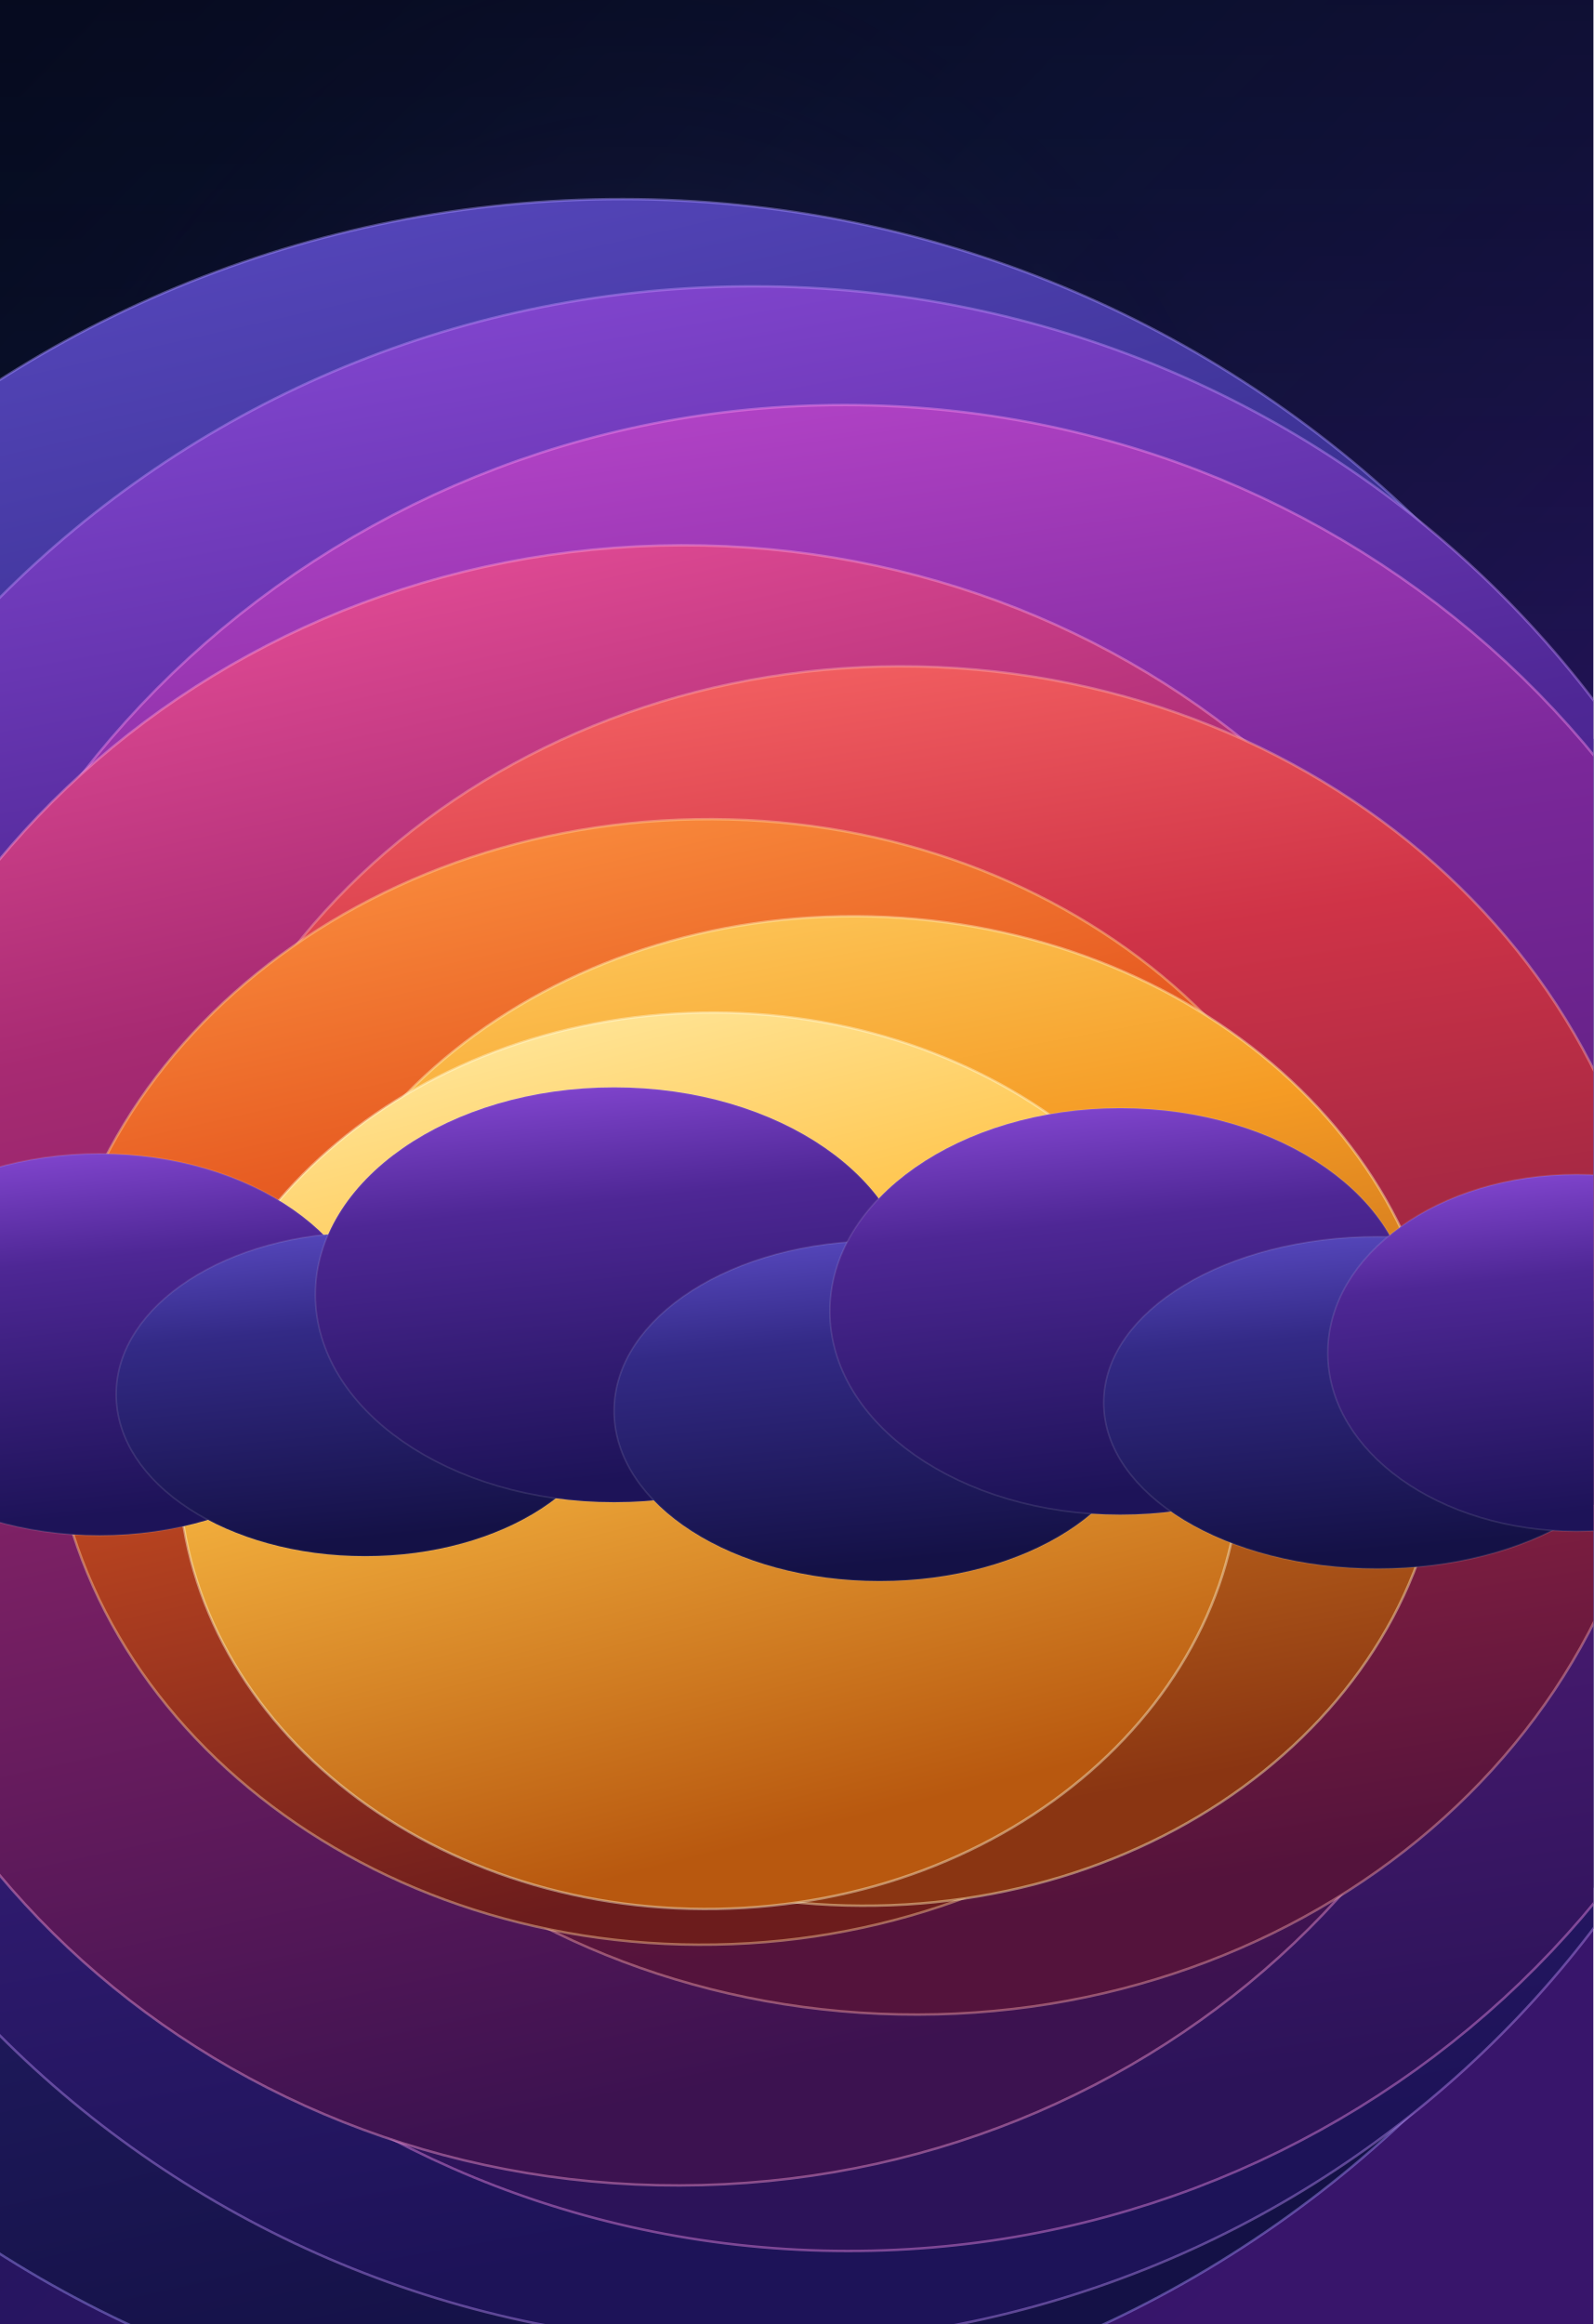
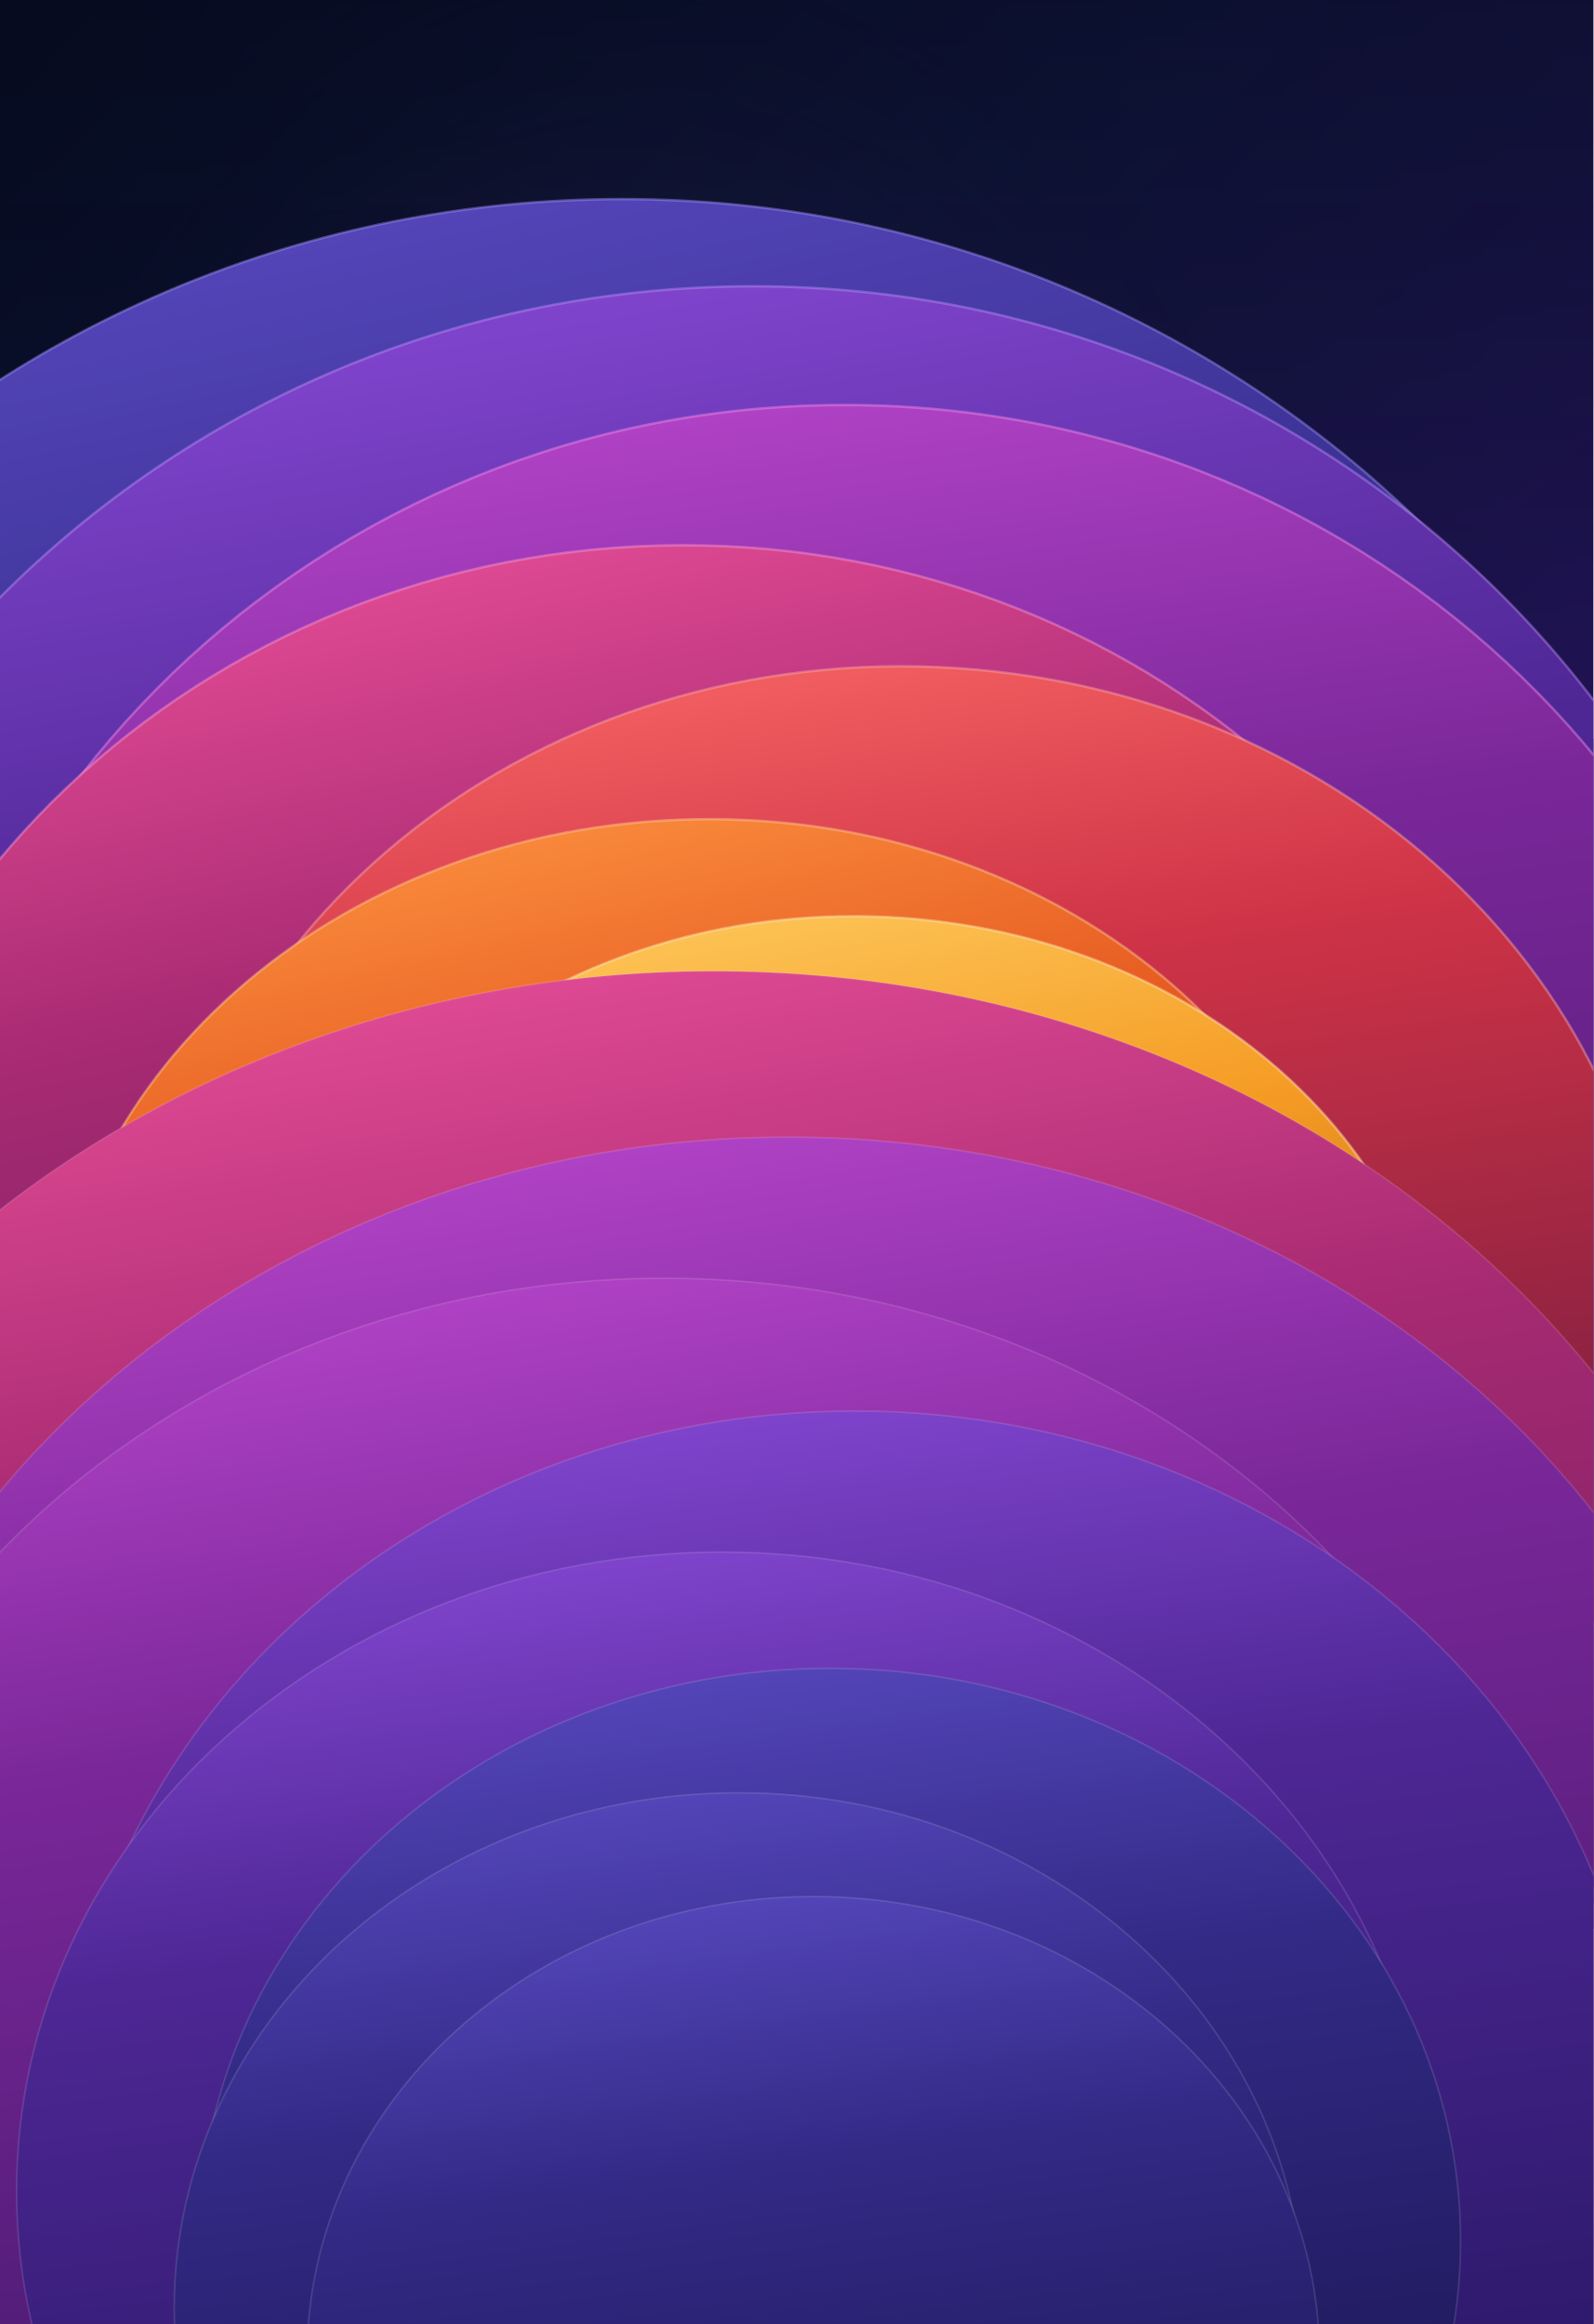
<svg xmlns="http://www.w3.org/2000/svg" viewBox="0 0 1920 2800" width="1920" height="2800" preserveAspectRatio="xMidYMid slice" role="img" aria-label="Big Sur tarzı katmanlı kumul manzarası">
  <defs>
    <linearGradient id="sky" x1="0.05" y1="0" x2="0.75" y2="1">
      <stop offset="0" stop-color="#070d24" />
      <stop offset="0.32" stop-color="#131846" />
      <stop offset="0.62" stop-color="#261560" />
      <stop offset="1" stop-color="#38156b" />
    </linearGradient>
    <linearGradient id="d1" x1="0" y1="0" x2="0.15" y2="1">
      <stop offset="0" stop-color="#5b4bc4" />
      <stop offset="0.35" stop-color="#332a86" />
      <stop offset="1" stop-color="#141146" />
    </linearGradient>
    <linearGradient id="d2" x1="0" y1="0" x2="0.15" y2="1">
      <stop offset="0" stop-color="#8a4ad8" />
      <stop offset="0.34" stop-color="#4e2795" />
      <stop offset="1" stop-color="#1d1358" />
    </linearGradient>
    <linearGradient id="d3" x1="0" y1="0" x2="0.18" y2="1">
      <stop offset="0" stop-color="#c04ad2" />
      <stop offset="0.33" stop-color="#7a2799" />
      <stop offset="1" stop-color="#2c1359" />
    </linearGradient>
    <linearGradient id="d4" x1="0" y1="0" x2="0.2" y2="1">
      <stop offset="0" stop-color="#f1549e" />
      <stop offset="0.32" stop-color="#a72a72" />
      <stop offset="1" stop-color="#3c1250" />
    </linearGradient>
    <linearGradient id="d5" x1="0" y1="0" x2="0.22" y2="1">
      <stop offset="0" stop-color="#ff6f6a" />
      <stop offset="0.32" stop-color="#cf3347" />
      <stop offset="1" stop-color="#54133c" />
    </linearGradient>
    <linearGradient id="d6" x1="0" y1="0" x2="0.24" y2="1">
      <stop offset="0" stop-color="#ff9a45" />
      <stop offset="0.34" stop-color="#e75c22" />
      <stop offset="1" stop-color="#6c1c1c" />
    </linearGradient>
    <linearGradient id="d7" x1="0" y1="0" x2="0.26" y2="1">
      <stop offset="0" stop-color="#ffd166" />
      <stop offset="0.36" stop-color="#f59b24" />
      <stop offset="1" stop-color="#8a3512" />
    </linearGradient>
    <linearGradient id="d8" x1="0" y1="0" x2="0.28" y2="1">
      <stop offset="0" stop-color="#fff0b0" />
      <stop offset="0.4" stop-color="#ffc247" />
      <stop offset="1" stop-color="#b8580f" />
    </linearGradient>
    <radialGradient id="patlama" cx="0.4" cy="0.42" r="0.46">
      <stop offset="0" stop-color="#ffe4ff" stop-opacity="0.62" />
      <stop offset="0.4" stop-color="#b478ff" stop-opacity="0.24" />
      <stop offset="1" stop-color="#000000" stop-opacity="0" />
    </radialGradient>
    <linearGradient id="ustGolge" x1="0" y1="0" x2="0" y2="0.5">
      <stop offset="0" stop-color="#050a1c" stop-opacity="0.55" />
      <stop offset="1" stop-color="#050a1c" stop-opacity="0" />
    </linearGradient>
  </defs>
  <rect width="1920" height="2800" fill="url(#sky)" />
  <rect width="1920" height="2800" fill="url(#patlama)" />
  <rect width="1920" height="2800" fill="url(#ustGolge)" />
  <g stroke-linejoin="round">
    <ellipse cx="745" cy="1585" rx="1370" ry="1345" transform="rotate(-3.5 745 1585)" fill="url(#d1)" stroke="rgba(168,150,255,0.42)" stroke-width="3" />
    <ellipse cx="905" cy="1585" rx="1265" ry="1240" transform="rotate(-2 905 1585)" fill="url(#d2)" stroke="rgba(198,150,255,0.40)" stroke-width="3" />
    <ellipse cx="1020" cy="1600" rx="1150" ry="1112" transform="rotate(1.5 1020 1600)" fill="url(#d3)" stroke="rgba(255,150,240,0.40)" stroke-width="3" />
    <ellipse cx="820" cy="1645" rx="1045" ry="988" transform="rotate(-1.5 820 1645)" fill="url(#d4)" stroke="rgba(255,160,215,0.42)" stroke-width="3" />
    <ellipse cx="1095" cy="1615" rx="905" ry="812" transform="rotate(2.5 1095 1615)" fill="url(#d5)" stroke="rgba(255,175,175,0.42)" stroke-width="3" />
    <ellipse cx="850" cy="1665" rx="790" ry="678" transform="rotate(-1 850 1665)" fill="url(#d6)" stroke="rgba(255,205,150,0.44)" stroke-width="3" />
    <ellipse cx="1035" cy="1700" rx="705" ry="596" transform="rotate(1.5 1035 1700)" fill="url(#d7)" stroke="rgba(255,232,180,0.46)" stroke-width="3" />
    <ellipse cx="855" cy="1760" rx="640" ry="540" transform="rotate(-1 855 1760)" fill="url(#d8)" stroke="rgba(255,250,220,0.42)" stroke-width="3" />
  </g>
-   <g stroke-linejoin="round" stroke="rgba(255,255,255,0.10)" stroke-width="2">
-     <ellipse cx="120" cy="1620" rx="330" ry="230" fill="url(#d2)" />
-     <ellipse cx="440" cy="1680" rx="300" ry="195" fill="url(#d1)" />
-     <ellipse cx="740" cy="1560" rx="360" ry="250" fill="url(#d2)" />
-     <ellipse cx="1060" cy="1700" rx="320" ry="205" fill="url(#d1)" />
-     <ellipse cx="1350" cy="1580" rx="350" ry="245" fill="url(#d2)" />
-     <ellipse cx="1660" cy="1690" rx="330" ry="200" fill="url(#d1)" />
-     <ellipse cx="1900" cy="1630" rx="300" ry="215" fill="url(#d2)" />
+   <g stroke-linejoin="round" stroke="rgba(255,255,255,0.12)" stroke-width="2">
+     <ellipse cx="860" cy="2320" rx="1300" ry="1150" fill="url(#d4)" />
+     <ellipse cx="950" cy="2420" rx="1180" ry="1050" fill="url(#d3)" />
+     <ellipse cx="800" cy="2500" rx="1060" ry="960" fill="url(#d3)" />
+     <ellipse cx="1030" cy="2560" rx="950" ry="860" fill="url(#d2)" />
+     <ellipse cx="870" cy="2640" rx="850" ry="770" fill="url(#d2)" />
+     <ellipse cx="1000" cy="2700" rx="760" ry="690" fill="url(#d1)" />
+     <ellipse cx="890" cy="2780" rx="680" ry="620" fill="url(#d1)" />
+     <ellipse cx="980" cy="2840" rx="610" ry="555" fill="url(#d1)" />
  </g>
</svg>
